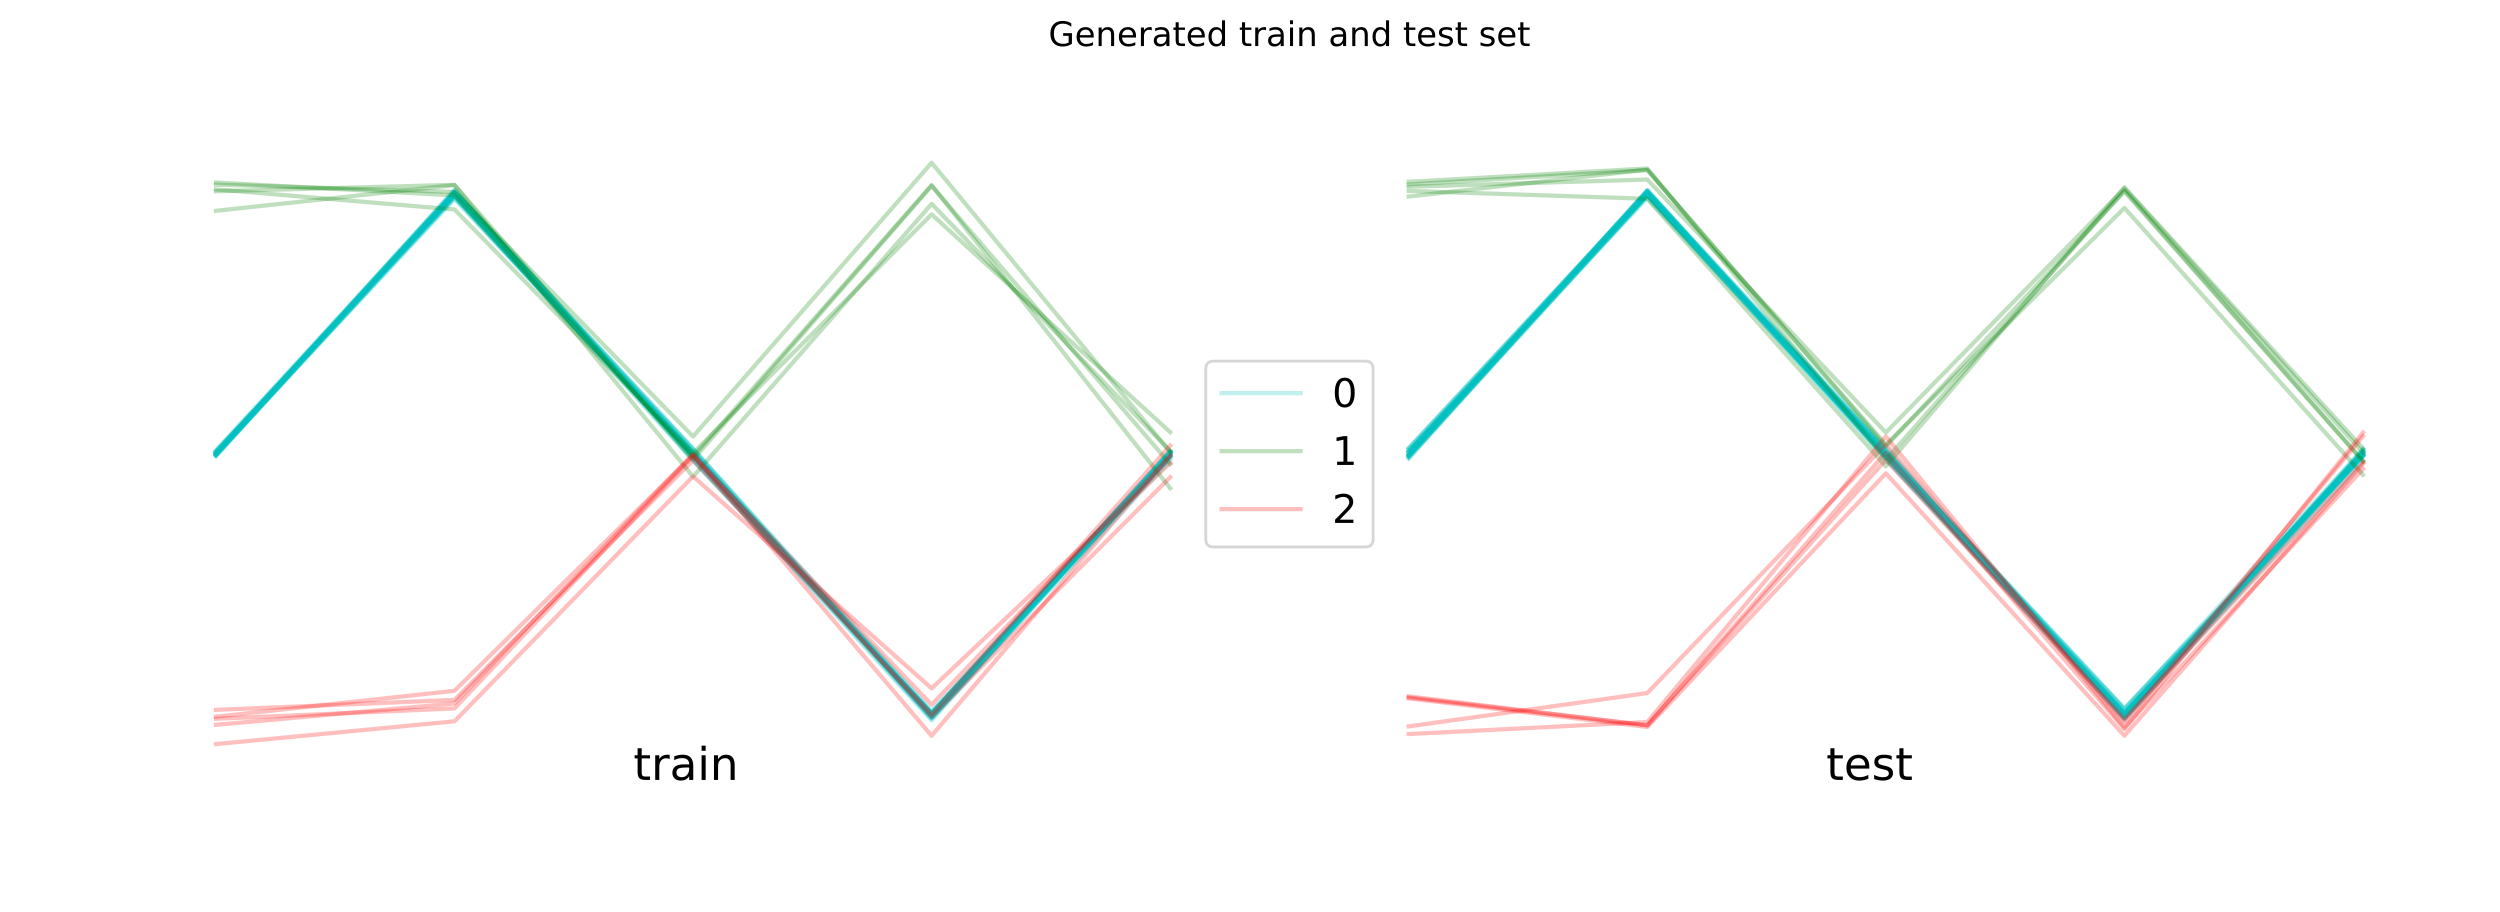
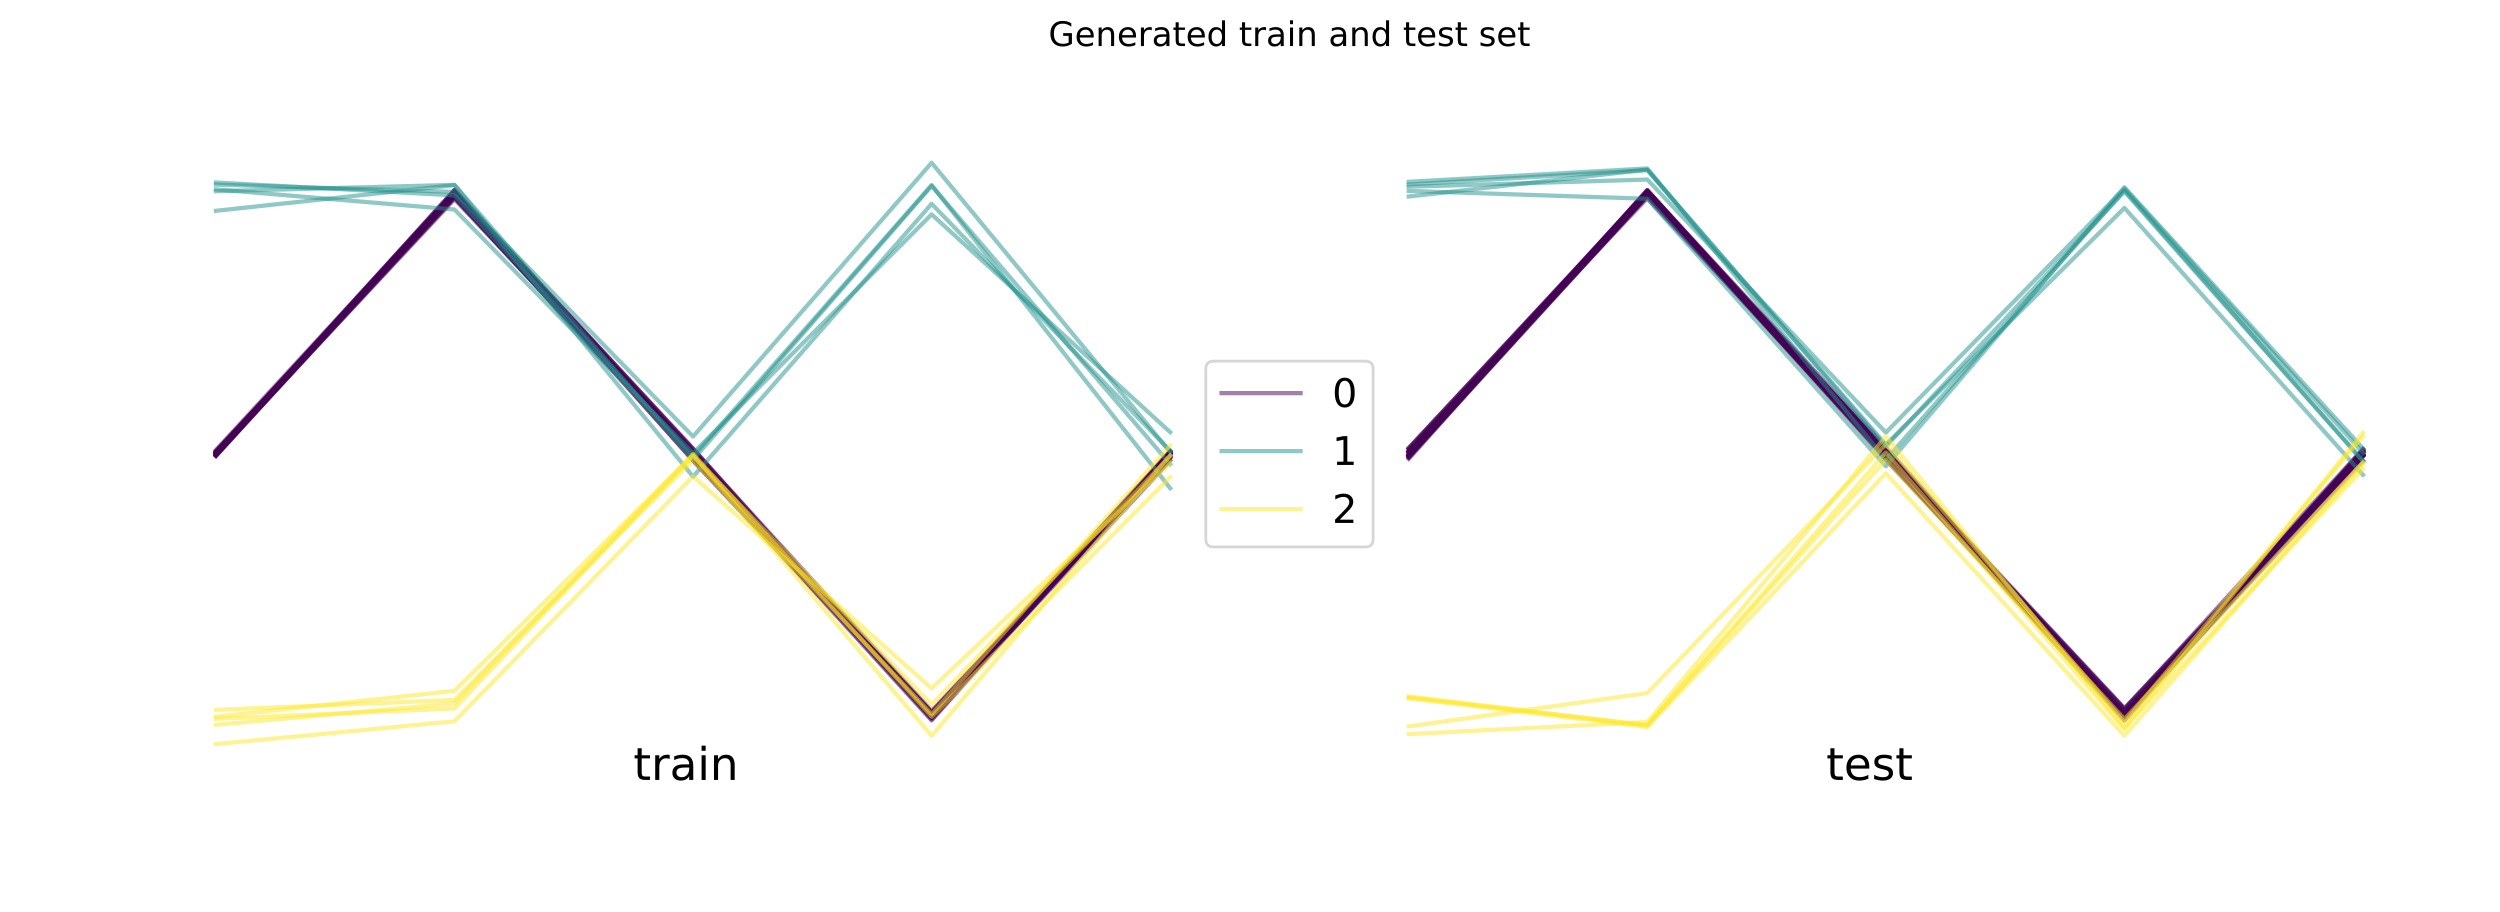
<svg xmlns="http://www.w3.org/2000/svg" xmlns:xlink="http://www.w3.org/1999/xlink" height="323pt" version="1.1" viewBox="0 0 886 323" width="886pt">
  <defs>
    <style type="text/css">
*{stroke-linecap:butt;stroke-linejoin:round;}
  </style>
  </defs>
  <g id="figure_1">
    <g id="patch_1">
      <path d="M 0 323.396  L 886.183 323.396  L 886.183 0  L 0 0  z " style="fill:#ffffff;" />
    </g>
    <g id="axes_1">
      <g id="line2d_1">
-         <path clip-path="url(#pdfed2b40ee)" d="M 76.528 161.174  L 161.074 67.98  L 245.619 158.933  L 330.165 254.5  L 414.71 160.454  " style="fill:none;opacity:0.25;stroke:#00bfbf;stroke-linecap:square;stroke-width:1.5;" />
+         <path clip-path="url(#pd182d07cfc)" d="M 76.528 161.174  L 161.074 67.98  L 245.619 158.933  L 330.165 254.5  L 414.71 160.454  " style="fill:none;opacity:0.5;stroke:#440154;stroke-linecap:square;stroke-width:1.5;" />
      </g>
      <g id="line2d_2">
-         <path clip-path="url(#pdfed2b40ee)" d="M 76.528 160.127  L 161.074 68.65  L 245.619 160.816  L 330.165 253.954  L 414.71 160.518  " style="fill:none;opacity:0.25;stroke:#00bfbf;stroke-linecap:square;stroke-width:1.5;" />
+         <path clip-path="url(#pd182d07cfc)" d="M 76.528 160.127  L 161.074 68.65  L 245.619 160.816  L 330.165 253.954  L 414.71 160.518  " style="fill:none;opacity:0.5;stroke:#440154;stroke-linecap:square;stroke-width:1.5;" />
      </g>
      <g id="line2d_3">
-         <path clip-path="url(#pdfed2b40ee)" d="M 76.528 160.447  L 161.074 68.671  L 245.619 162.167  L 330.165 252.813  L 414.71 159.781  " style="fill:none;opacity:0.25;stroke:#00bfbf;stroke-linecap:square;stroke-width:1.5;" />
+         <path clip-path="url(#pd182d07cfc)" d="M 76.528 160.447  L 161.074 68.671  L 245.619 162.167  L 330.165 252.813  L 414.71 159.781  " style="fill:none;opacity:0.5;stroke:#440154;stroke-linecap:square;stroke-width:1.5;" />
      </g>
      <g id="line2d_4">
-         <path clip-path="url(#pdfed2b40ee)" d="M 76.528 159.923  L 161.074 69.637  L 245.619 161.201  L 330.165 254.295  L 414.71 160.547  " style="fill:none;opacity:0.25;stroke:#00bfbf;stroke-linecap:square;stroke-width:1.5;" />
+         <path clip-path="url(#pd182d07cfc)" d="M 76.528 159.923  L 161.074 69.637  L 245.619 161.201  L 330.165 254.295  L 414.71 160.547  " style="fill:none;opacity:0.5;stroke:#440154;stroke-linecap:square;stroke-width:1.5;" />
      </g>
      <g id="line2d_5">
-         <path clip-path="url(#pdfed2b40ee)" d="M 76.528 160.651  L 161.074 67.333  L 245.619 161.903  L 330.165 254.895  L 414.71 161.078  " style="fill:none;opacity:0.25;stroke:#00bfbf;stroke-linecap:square;stroke-width:1.5;" />
+         <path clip-path="url(#pd182d07cfc)" d="M 76.528 160.651  L 161.074 67.333  L 245.619 161.903  L 330.165 254.895  L 414.71 161.078  " style="fill:none;opacity:0.5;stroke:#440154;stroke-linecap:square;stroke-width:1.5;" />
      </g>
      <g id="line2d_6">
-         <path clip-path="url(#pdfed2b40ee)" d="M 76.528 160.859  L 161.074 68.176  L 245.619 162.401  L 330.165 255.319  L 414.71 160.567  " style="fill:none;opacity:0.25;stroke:#00bfbf;stroke-linecap:square;stroke-width:1.5;" />
+         <path clip-path="url(#pd182d07cfc)" d="M 76.528 160.859  L 161.074 68.176  L 245.619 162.401  L 330.165 255.319  L 414.71 160.567  " style="fill:none;opacity:0.5;stroke:#440154;stroke-linecap:square;stroke-width:1.5;" />
      </g>
      <g id="line2d_7">
-         <path clip-path="url(#pdfed2b40ee)" d="M 76.528 161.174  L 161.074 69.05  L 245.619 160.528  L 330.165 252.667  L 414.71 160.876  " style="fill:none;opacity:0.25;stroke:#00bfbf;stroke-linecap:square;stroke-width:1.5;" />
+         <path clip-path="url(#pd182d07cfc)" d="M 76.528 161.174  L 161.074 69.05  L 245.619 160.528  L 330.165 252.667  L 414.71 160.876  " style="fill:none;opacity:0.5;stroke:#440154;stroke-linecap:square;stroke-width:1.5;" />
      </g>
      <g id="line2d_8">
-         <path clip-path="url(#pdfed2b40ee)" d="M 76.528 160.428  L 161.074 68.39  L 245.619 160.576  L 330.165 253.368  L 414.71 159.927  " style="fill:none;opacity:0.25;stroke:#00bfbf;stroke-linecap:square;stroke-width:1.5;" />
+         <path clip-path="url(#pd182d07cfc)" d="M 76.528 160.428  L 161.074 68.39  L 245.619 160.576  L 330.165 253.368  L 414.71 159.927  " style="fill:none;opacity:0.5;stroke:#440154;stroke-linecap:square;stroke-width:1.5;" />
      </g>
      <g id="line2d_9">
-         <path clip-path="url(#pdfed2b40ee)" d="M 76.528 160.534  L 161.074 69.25  L 245.619 161.66  L 330.165 253.314  L 414.71 160.144  " style="fill:none;opacity:0.25;stroke:#00bfbf;stroke-linecap:square;stroke-width:1.5;" />
+         <path clip-path="url(#pd182d07cfc)" d="M 76.528 160.534  L 161.074 69.25  L 245.619 161.66  L 330.165 253.314  L 414.71 160.144  " style="fill:none;opacity:0.5;stroke:#440154;stroke-linecap:square;stroke-width:1.5;" />
      </g>
      <g id="line2d_10">
-         <path clip-path="url(#pdfed2b40ee)" d="M 76.528 160.875  L 161.074 70.571  L 245.619 160.503  L 330.165 253.331  L 414.71 160.191  " style="fill:none;opacity:0.25;stroke:#00bfbf;stroke-linecap:square;stroke-width:1.5;" />
+         <path clip-path="url(#pd182d07cfc)" d="M 76.528 160.875  L 161.074 70.571  L 245.619 160.503  L 330.165 253.331  L 414.71 160.191  " style="fill:none;opacity:0.5;stroke:#440154;stroke-linecap:square;stroke-width:1.5;" />
      </g>
      <g id="line2d_11">
-         <path clip-path="url(#pdfed2b40ee)" d="M 76.528 160.744  L 161.074 69.978  L 245.619 161.3  L 330.165 254.313  L 414.71 161.705  " style="fill:none;opacity:0.25;stroke:#00bfbf;stroke-linecap:square;stroke-width:1.5;" />
+         <path clip-path="url(#pd182d07cfc)" d="M 76.528 160.744  L 161.074 69.978  L 245.619 161.3  L 330.165 254.313  L 414.71 161.705  " style="fill:none;opacity:0.5;stroke:#440154;stroke-linecap:square;stroke-width:1.5;" />
      </g>
      <g id="line2d_12">
-         <path clip-path="url(#pdfed2b40ee)" d="M 76.528 160.193  L 161.074 69.078  L 245.619 161.055  L 330.165 253.195  L 414.71 161.776  " style="fill:none;opacity:0.25;stroke:#00bfbf;stroke-linecap:square;stroke-width:1.5;" />
+         <path clip-path="url(#pd182d07cfc)" d="M 76.528 160.193  L 161.074 69.078  L 245.619 161.055  L 330.165 253.195  L 414.71 161.776  " style="fill:none;opacity:0.5;stroke:#440154;stroke-linecap:square;stroke-width:1.5;" />
      </g>
      <g id="line2d_13">
-         <path clip-path="url(#pdfed2b40ee)" d="M 76.528 160.958  L 161.074 67.282  L 245.619 160.939  L 330.165 252.457  L 414.71 161.952  " style="fill:none;opacity:0.25;stroke:#00bfbf;stroke-linecap:square;stroke-width:1.5;" />
+         <path clip-path="url(#pd182d07cfc)" d="M 76.528 160.958  L 161.074 67.282  L 245.619 160.939  L 330.165 252.457  L 414.71 161.952  " style="fill:none;opacity:0.5;stroke:#440154;stroke-linecap:square;stroke-width:1.5;" />
      </g>
      <g id="line2d_14">
-         <path clip-path="url(#pdfed2b40ee)" d="M 76.528 160.793  L 161.074 68.689  L 245.619 161.639  L 330.165 252.899  L 414.71 160.471  " style="fill:none;opacity:0.25;stroke:#00bfbf;stroke-linecap:square;stroke-width:1.5;" />
+         <path clip-path="url(#pd182d07cfc)" d="M 76.528 160.793  L 161.074 68.689  L 245.619 161.639  L 330.165 252.899  L 414.71 160.471  " style="fill:none;opacity:0.5;stroke:#440154;stroke-linecap:square;stroke-width:1.5;" />
      </g>
      <g id="line2d_15">
-         <path clip-path="url(#pdfed2b40ee)" d="M 76.528 161.536  L 161.074 69.425  L 245.619 161.402  L 330.165 252.991  L 414.71 161.201  " style="fill:none;opacity:0.25;stroke:#00bfbf;stroke-linecap:square;stroke-width:1.5;" />
+         <path clip-path="url(#pd182d07cfc)" d="M 76.528 161.536  L 161.074 69.425  L 245.619 161.402  L 330.165 252.991  L 414.71 161.201  " style="fill:none;opacity:0.5;stroke:#440154;stroke-linecap:square;stroke-width:1.5;" />
      </g>
      <g id="line2d_16">
-         <path clip-path="url(#pdfed2b40ee)" d="M 76.528 161.243  L 161.074 69.138  L 245.619 163.188  L 330.165 253.373  L 414.71 161.781  " style="fill:none;opacity:0.25;stroke:#00bfbf;stroke-linecap:square;stroke-width:1.5;" />
+         <path clip-path="url(#pd182d07cfc)" d="M 76.528 161.243  L 161.074 69.138  L 245.619 163.188  L 330.165 253.373  L 414.71 161.781  " style="fill:none;opacity:0.5;stroke:#440154;stroke-linecap:square;stroke-width:1.5;" />
      </g>
      <g id="line2d_17">
-         <path clip-path="url(#pdfed2b40ee)" d="M 76.528 160.537  L 161.074 68.068  L 245.619 159.71  L 330.165 254.012  L 414.71 163.215  " style="fill:none;opacity:0.25;stroke:#00bfbf;stroke-linecap:square;stroke-width:1.5;" />
+         <path clip-path="url(#pd182d07cfc)" d="M 76.528 160.537  L 161.074 68.068  L 245.619 159.71  L 330.165 254.012  L 414.71 163.215  " style="fill:none;opacity:0.5;stroke:#440154;stroke-linecap:square;stroke-width:1.5;" />
      </g>
      <g id="line2d_18">
-         <path clip-path="url(#pdfed2b40ee)" d="M 76.528 159.487  L 161.074 67.845  L 245.619 159.168  L 330.165 251.974  L 414.71 162.347  " style="fill:none;opacity:0.25;stroke:#00bfbf;stroke-linecap:square;stroke-width:1.5;" />
+         <path clip-path="url(#pd182d07cfc)" d="M 76.528 159.487  L 161.074 67.845  L 245.619 159.168  L 330.165 251.974  L 414.71 162.347  " style="fill:none;opacity:0.5;stroke:#440154;stroke-linecap:square;stroke-width:1.5;" />
      </g>
      <g id="line2d_19">
-         <path clip-path="url(#pdfed2b40ee)" d="M 76.528 161.631  L 161.074 68.232  L 245.619 160.212  L 330.165 253.66  L 414.71 161.179  " style="fill:none;opacity:0.25;stroke:#00bfbf;stroke-linecap:square;stroke-width:1.5;" />
+         <path clip-path="url(#pd182d07cfc)" d="M 76.528 161.631  L 161.074 68.232  L 245.619 160.212  L 330.165 253.66  L 414.71 161.179  " style="fill:none;opacity:0.5;stroke:#440154;stroke-linecap:square;stroke-width:1.5;" />
      </g>
      <g id="line2d_20">
-         <path clip-path="url(#pdfed2b40ee)" d="M 76.528 161.273  L 161.074 70.047  L 245.619 161.392  L 330.165 253.157  L 414.71 160.647  " style="fill:none;opacity:0.25;stroke:#00bfbf;stroke-linecap:square;stroke-width:1.5;" />
+         <path clip-path="url(#pd182d07cfc)" d="M 76.528 161.273  L 161.074 70.047  L 245.619 161.392  L 330.165 253.157  L 414.71 160.647  " style="fill:none;opacity:0.5;stroke:#440154;stroke-linecap:square;stroke-width:1.5;" />
      </g>
      <g id="line2d_21">
-         <path clip-path="url(#pdfed2b40ee)" d="M 76.528 160.196  L 161.074 68.14  L 245.619 159.258  L 330.165 253.348  L 414.71 160.293  " style="fill:none;opacity:0.25;stroke:#00bfbf;stroke-linecap:square;stroke-width:1.5;" />
+         <path clip-path="url(#pd182d07cfc)" d="M 76.528 160.196  L 161.074 68.14  L 245.619 159.258  L 330.165 253.348  L 414.71 160.293  " style="fill:none;opacity:0.5;stroke:#440154;stroke-linecap:square;stroke-width:1.5;" />
      </g>
      <g id="line2d_22">
-         <path clip-path="url(#pdfed2b40ee)" d="M 76.528 160.267  L 161.074 67.979  L 245.619 163.225  L 330.165 252.643  L 414.71 161.569  " style="fill:none;opacity:0.25;stroke:#00bfbf;stroke-linecap:square;stroke-width:1.5;" />
+         <path clip-path="url(#pd182d07cfc)" d="M 76.528 160.267  L 161.074 67.979  L 245.619 163.225  L 330.165 252.643  L 414.71 161.569  " style="fill:none;opacity:0.5;stroke:#440154;stroke-linecap:square;stroke-width:1.5;" />
      </g>
      <g id="line2d_23">
-         <path clip-path="url(#pdfed2b40ee)" d="M 76.528 161.328  L 161.074 68.013  L 245.619 161.433  L 330.165 253.719  L 414.71 160.025  " style="fill:none;opacity:0.25;stroke:#00bfbf;stroke-linecap:square;stroke-width:1.5;" />
+         <path clip-path="url(#pd182d07cfc)" d="M 76.528 161.328  L 161.074 68.013  L 245.619 161.433  L 330.165 253.719  L 414.71 160.025  " style="fill:none;opacity:0.5;stroke:#440154;stroke-linecap:square;stroke-width:1.5;" />
      </g>
      <g id="line2d_24">
-         <path clip-path="url(#pdfed2b40ee)" d="M 76.528 161.466  L 161.074 68.512  L 245.619 161.358  L 330.165 253.503  L 414.71 162.025  " style="fill:none;opacity:0.25;stroke:#00bfbf;stroke-linecap:square;stroke-width:1.5;" />
+         <path clip-path="url(#pd182d07cfc)" d="M 76.528 161.466  L 161.074 68.512  L 245.619 161.358  L 330.165 253.503  L 414.71 162.025  " style="fill:none;opacity:0.5;stroke:#440154;stroke-linecap:square;stroke-width:1.5;" />
      </g>
      <g id="line2d_25">
-         <path clip-path="url(#pdfed2b40ee)" d="M 76.528 159.899  L 161.074 69.116  L 245.619 160.215  L 330.165 254.147  L 414.71 160.912  " style="fill:none;opacity:0.25;stroke:#00bfbf;stroke-linecap:square;stroke-width:1.5;" />
+         <path clip-path="url(#pd182d07cfc)" d="M 76.528 159.899  L 161.074 69.116  L 245.619 160.215  L 330.165 254.147  L 414.71 160.912  " style="fill:none;opacity:0.5;stroke:#440154;stroke-linecap:square;stroke-width:1.5;" />
      </g>
      <g id="line2d_26">
-         <path clip-path="url(#pdfed2b40ee)" d="M 76.528 65.435  L 161.074 68.003  L 245.619 154.69  L 330.165 57.68  L 414.71 160.212  " style="fill:none;opacity:0.25;stroke:#008000;stroke-linecap:square;stroke-width:1.5;" />
+         <path clip-path="url(#pd182d07cfc)" d="M 76.528 65.435  L 161.074 68.003  L 245.619 154.69  L 330.165 57.68  L 414.71 160.212  " style="fill:none;opacity:0.5;stroke:#21918c;stroke-linecap:square;stroke-width:1.5;" />
      </g>
      <g id="line2d_27">
-         <path clip-path="url(#pdfed2b40ee)" d="M 76.528 67.116  L 161.074 74.246  L 245.619 160.586  L 330.165 75.98  L 414.71 153.158  " style="fill:none;opacity:0.25;stroke:#008000;stroke-linecap:square;stroke-width:1.5;" />
+         <path clip-path="url(#pd182d07cfc)" d="M 76.528 67.116  L 161.074 74.246  L 245.619 160.586  L 330.165 75.98  L 414.71 153.158  " style="fill:none;opacity:0.5;stroke:#21918c;stroke-linecap:square;stroke-width:1.5;" />
      </g>
      <g id="line2d_28">
-         <path clip-path="url(#pdfed2b40ee)" d="M 76.528 67.764  L 161.074 65.513  L 245.619 162.907  L 330.165 65.859  L 414.71 164.488  " style="fill:none;opacity:0.25;stroke:#008000;stroke-linecap:square;stroke-width:1.5;" />
+         <path clip-path="url(#pd182d07cfc)" d="M 76.528 67.764  L 161.074 65.513  L 245.619 162.907  L 330.165 65.859  L 414.71 164.488  " style="fill:none;opacity:0.5;stroke:#21918c;stroke-linecap:square;stroke-width:1.5;" />
      </g>
      <g id="line2d_29">
-         <path clip-path="url(#pdfed2b40ee)" d="M 76.528 74.703  L 161.074 65.596  L 245.619 168.928  L 330.165 72.241  L 414.71 159.787  " style="fill:none;opacity:0.25;stroke:#008000;stroke-linecap:square;stroke-width:1.5;" />
+         <path clip-path="url(#pd182d07cfc)" d="M 76.528 74.703  L 161.074 65.596  L 245.619 168.928  L 330.165 72.241  L 414.71 159.787  " style="fill:none;opacity:0.5;stroke:#21918c;stroke-linecap:square;stroke-width:1.5;" />
      </g>
      <g id="line2d_30">
-         <path clip-path="url(#pdfed2b40ee)" d="M 76.528 64.683  L 161.074 69.237  L 245.619 161.817  L 330.165 65.58  L 414.71 173.025  " style="fill:none;opacity:0.25;stroke:#008000;stroke-linecap:square;stroke-width:1.5;" />
+         <path clip-path="url(#pd182d07cfc)" d="M 76.528 64.683  L 161.074 69.237  L 245.619 161.817  L 330.165 65.58  L 414.71 173.025  " style="fill:none;opacity:0.5;stroke:#21918c;stroke-linecap:square;stroke-width:1.5;" />
      </g>
      <g id="line2d_31">
-         <path clip-path="url(#pdfed2b40ee)" d="M 76.528 251.57  L 161.074 248.041  L 245.619 163.099  L 330.165 253.083  L 414.71 157.905  " style="fill:none;opacity:0.25;stroke:#ff0000;stroke-linecap:square;stroke-width:1.5;" />
+         <path clip-path="url(#pd182d07cfc)" d="M 76.528 251.57  L 161.074 248.041  L 245.619 163.099  L 330.165 253.083  L 414.71 157.905  " style="fill:none;opacity:0.5;stroke:#fde725;stroke-linecap:square;stroke-width:1.5;" />
      </g>
      <g id="line2d_32">
-         <path clip-path="url(#pdfed2b40ee)" d="M 76.528 253.983  L 161.074 244.814  L 245.619 161.279  L 330.165 260.757  L 414.71 161.401  " style="fill:none;opacity:0.25;stroke:#ff0000;stroke-linecap:square;stroke-width:1.5;" />
+         <path clip-path="url(#pd182d07cfc)" d="M 76.528 253.983  L 161.074 244.814  L 245.619 161.279  L 330.165 260.757  L 414.71 161.401  " style="fill:none;opacity:0.5;stroke:#fde725;stroke-linecap:square;stroke-width:1.5;" />
      </g>
      <g id="line2d_33">
-         <path clip-path="url(#pdfed2b40ee)" d="M 76.528 256.866  L 161.074 249.293  L 245.619 160.869  L 330.165 254.002  L 414.71 169.115  " style="fill:none;opacity:0.25;stroke:#ff0000;stroke-linecap:square;stroke-width:1.5;" />
+         <path clip-path="url(#pd182d07cfc)" d="M 76.528 256.866  L 161.074 249.293  L 245.619 160.869  L 330.165 254.002  L 414.71 169.115  " style="fill:none;opacity:0.5;stroke:#fde725;stroke-linecap:square;stroke-width:1.5;" />
      </g>
      <g id="line2d_34">
-         <path clip-path="url(#pdfed2b40ee)" d="M 76.528 263.704  L 161.074 255.625  L 245.619 168.83  L 330.165 243.957  L 414.71 164.095  " style="fill:none;opacity:0.25;stroke:#ff0000;stroke-linecap:square;stroke-width:1.5;" />
+         <path clip-path="url(#pd182d07cfc)" d="M 76.528 263.704  L 161.074 255.625  L 245.619 168.83  L 330.165 243.957  L 414.71 164.095  " style="fill:none;opacity:0.5;stroke:#fde725;stroke-linecap:square;stroke-width:1.5;" />
      </g>
      <g id="line2d_35">
-         <path clip-path="url(#pdfed2b40ee)" d="M 76.528 254.731  L 161.074 251.06  L 245.619 161.521  L 330.165 249.737  L 414.71 161.608  " style="fill:none;opacity:0.25;stroke:#ff0000;stroke-linecap:square;stroke-width:1.5;" />
+         <path clip-path="url(#pd182d07cfc)" d="M 76.528 254.731  L 161.074 251.06  L 245.619 161.521  L 330.165 249.737  L 414.71 161.608  " style="fill:none;opacity:0.5;stroke:#fde725;stroke-linecap:square;stroke-width:1.5;" />
      </g>
      <g id="line2d_36">
-         <path clip-path="url(#pdfed2b40ee)" d="M 499.256 160.292  L 583.801 69.051  L 668.346 161.989  L 752.892 255.27  L 837.437 161.225  " style="fill:none;opacity:0.25;stroke:#00bfbf;stroke-linecap:square;stroke-width:1.5;" />
+         <path clip-path="url(#pd182d07cfc)" d="M 499.256 160.292  L 583.801 69.051  L 668.346 161.989  L 752.892 255.27  L 837.437 161.225  " style="fill:none;opacity:0.5;stroke:#440154;stroke-linecap:square;stroke-width:1.5;" />
      </g>
      <g id="line2d_37">
-         <path clip-path="url(#pdfed2b40ee)" d="M 499.256 161.584  L 583.801 69.058  L 668.346 160.739  L 752.892 253.12  L 837.437 160.446  " style="fill:none;opacity:0.25;stroke:#00bfbf;stroke-linecap:square;stroke-width:1.5;" />
+         <path clip-path="url(#pd182d07cfc)" d="M 499.256 161.584  L 583.801 69.058  L 668.346 160.739  L 752.892 253.12  L 837.437 160.446  " style="fill:none;opacity:0.5;stroke:#440154;stroke-linecap:square;stroke-width:1.5;" />
      </g>
      <g id="line2d_38">
-         <path clip-path="url(#pdfed2b40ee)" d="M 499.256 161.32  L 583.801 69.218  L 668.346 161.058  L 752.892 252.958  L 837.437 160.517  " style="fill:none;opacity:0.25;stroke:#00bfbf;stroke-linecap:square;stroke-width:1.5;" />
+         <path clip-path="url(#pd182d07cfc)" d="M 499.256 161.32  L 583.801 69.218  L 668.346 161.058  L 752.892 252.958  L 837.437 160.517  " style="fill:none;opacity:0.5;stroke:#440154;stroke-linecap:square;stroke-width:1.5;" />
      </g>
      <g id="line2d_39">
-         <path clip-path="url(#pdfed2b40ee)" d="M 499.256 158.906  L 583.801 68.216  L 668.346 159.935  L 752.892 253.881  L 837.437 160.158  " style="fill:none;opacity:0.25;stroke:#00bfbf;stroke-linecap:square;stroke-width:1.5;" />
+         <path clip-path="url(#pd182d07cfc)" d="M 499.256 158.906  L 583.801 68.216  L 668.346 159.935  L 752.892 253.881  L 837.437 160.158  " style="fill:none;opacity:0.5;stroke:#440154;stroke-linecap:square;stroke-width:1.5;" />
      </g>
      <g id="line2d_40">
-         <path clip-path="url(#pdfed2b40ee)" d="M 499.256 159.878  L 583.801 67.691  L 668.346 161.38  L 752.892 253.944  L 837.437 160.181  " style="fill:none;opacity:0.25;stroke:#00bfbf;stroke-linecap:square;stroke-width:1.5;" />
+         <path clip-path="url(#pd182d07cfc)" d="M 499.256 159.878  L 583.801 67.691  L 668.346 161.38  L 752.892 253.944  L 837.437 160.181  " style="fill:none;opacity:0.5;stroke:#440154;stroke-linecap:square;stroke-width:1.5;" />
      </g>
      <g id="line2d_41">
-         <path clip-path="url(#pdfed2b40ee)" d="M 499.256 161.333  L 583.801 67.748  L 668.346 160.946  L 752.892 253.895  L 837.437 159.264  " style="fill:none;opacity:0.25;stroke:#00bfbf;stroke-linecap:square;stroke-width:1.5;" />
+         <path clip-path="url(#pd182d07cfc)" d="M 499.256 161.333  L 583.801 67.748  L 668.346 160.946  L 752.892 253.895  L 837.437 159.264  " style="fill:none;opacity:0.5;stroke:#440154;stroke-linecap:square;stroke-width:1.5;" />
      </g>
      <g id="line2d_42">
-         <path clip-path="url(#pdfed2b40ee)" d="M 499.256 161.113  L 583.801 68.569  L 668.346 159.6  L 752.892 254.285  L 837.437 159.841  " style="fill:none;opacity:0.25;stroke:#00bfbf;stroke-linecap:square;stroke-width:1.5;" />
+         <path clip-path="url(#pd182d07cfc)" d="M 499.256 161.113  L 583.801 68.569  L 668.346 159.6  L 752.892 254.285  L 837.437 159.841  " style="fill:none;opacity:0.5;stroke:#440154;stroke-linecap:square;stroke-width:1.5;" />
      </g>
      <g id="line2d_43">
-         <path clip-path="url(#pdfed2b40ee)" d="M 499.256 160.992  L 583.801 67.697  L 668.346 158.596  L 752.892 254.36  L 837.437 163.282  " style="fill:none;opacity:0.25;stroke:#00bfbf;stroke-linecap:square;stroke-width:1.5;" />
+         <path clip-path="url(#pd182d07cfc)" d="M 499.256 160.992  L 583.801 67.697  L 668.346 158.596  L 752.892 254.36  L 837.437 163.282  " style="fill:none;opacity:0.5;stroke:#440154;stroke-linecap:square;stroke-width:1.5;" />
      </g>
      <g id="line2d_44">
-         <path clip-path="url(#pdfed2b40ee)" d="M 499.256 158.801  L 583.801 68.407  L 668.346 161.016  L 752.892 251.341  L 837.437 159.109  " style="fill:none;opacity:0.25;stroke:#00bfbf;stroke-linecap:square;stroke-width:1.5;" />
+         <path clip-path="url(#pd182d07cfc)" d="M 499.256 158.801  L 583.801 68.407  L 668.346 161.016  L 752.892 251.341  L 837.437 159.109  " style="fill:none;opacity:0.5;stroke:#440154;stroke-linecap:square;stroke-width:1.5;" />
      </g>
      <g id="line2d_45">
-         <path clip-path="url(#pdfed2b40ee)" d="M 499.256 162.616  L 583.801 67.425  L 668.346 159.782  L 752.892 252.667  L 837.437 161.396  " style="fill:none;opacity:0.25;stroke:#00bfbf;stroke-linecap:square;stroke-width:1.5;" />
+         <path clip-path="url(#pd182d07cfc)" d="M 499.256 162.616  L 583.801 67.425  L 668.346 159.782  L 752.892 252.667  L 837.437 161.396  " style="fill:none;opacity:0.5;stroke:#440154;stroke-linecap:square;stroke-width:1.5;" />
      </g>
      <g id="line2d_46">
-         <path clip-path="url(#pdfed2b40ee)" d="M 499.256 160.478  L 583.801 68.514  L 668.346 160.872  L 752.892 251.238  L 837.437 161.778  " style="fill:none;opacity:0.25;stroke:#00bfbf;stroke-linecap:square;stroke-width:1.5;" />
+         <path clip-path="url(#pd182d07cfc)" d="M 499.256 160.478  L 583.801 68.514  L 668.346 160.872  L 752.892 251.238  L 837.437 161.778  " style="fill:none;opacity:0.5;stroke:#440154;stroke-linecap:square;stroke-width:1.5;" />
      </g>
      <g id="line2d_47">
-         <path clip-path="url(#pdfed2b40ee)" d="M 499.256 159.465  L 583.801 70.223  L 668.346 161.305  L 752.892 251.7  L 837.437 161.556  " style="fill:none;opacity:0.25;stroke:#00bfbf;stroke-linecap:square;stroke-width:1.5;" />
+         <path clip-path="url(#pd182d07cfc)" d="M 499.256 159.465  L 583.801 70.223  L 668.346 161.305  L 752.892 251.7  L 837.437 161.556  " style="fill:none;opacity:0.5;stroke:#440154;stroke-linecap:square;stroke-width:1.5;" />
      </g>
      <g id="line2d_48">
-         <path clip-path="url(#pdfed2b40ee)" d="M 499.256 159.921  L 583.801 68.662  L 668.346 161.194  L 752.892 252.523  L 837.437 161.275  " style="fill:none;opacity:0.25;stroke:#00bfbf;stroke-linecap:square;stroke-width:1.5;" />
+         <path clip-path="url(#pd182d07cfc)" d="M 499.256 159.921  L 583.801 68.662  L 668.346 161.194  L 752.892 252.523  L 837.437 161.275  " style="fill:none;opacity:0.5;stroke:#440154;stroke-linecap:square;stroke-width:1.5;" />
      </g>
      <g id="line2d_49">
-         <path clip-path="url(#pdfed2b40ee)" d="M 499.256 161.718  L 583.801 68.287  L 668.346 162.444  L 752.892 253.916  L 837.437 160.847  " style="fill:none;opacity:0.25;stroke:#00bfbf;stroke-linecap:square;stroke-width:1.5;" />
+         <path clip-path="url(#pd182d07cfc)" d="M 499.256 161.718  L 583.801 68.287  L 668.346 162.444  L 752.892 253.916  L 837.437 160.847  " style="fill:none;opacity:0.5;stroke:#440154;stroke-linecap:square;stroke-width:1.5;" />
      </g>
      <g id="line2d_50">
-         <path clip-path="url(#pdfed2b40ee)" d="M 499.256 161.502  L 583.801 67.559  L 668.346 160.488  L 752.892 250.973  L 837.437 161.617  " style="fill:none;opacity:0.25;stroke:#00bfbf;stroke-linecap:square;stroke-width:1.5;" />
+         <path clip-path="url(#pd182d07cfc)" d="M 499.256 161.502  L 583.801 67.559  L 668.346 160.488  L 752.892 250.973  L 837.437 161.617  " style="fill:none;opacity:0.5;stroke:#440154;stroke-linecap:square;stroke-width:1.5;" />
      </g>
      <g id="line2d_51">
-         <path clip-path="url(#pdfed2b40ee)" d="M 499.256 160.055  L 583.801 69.007  L 668.346 161.288  L 752.892 253.952  L 837.437 159.576  " style="fill:none;opacity:0.25;stroke:#00bfbf;stroke-linecap:square;stroke-width:1.5;" />
+         <path clip-path="url(#pd182d07cfc)" d="M 499.256 160.055  L 583.801 69.007  L 668.346 161.288  L 752.892 253.952  L 837.437 159.576  " style="fill:none;opacity:0.5;stroke:#440154;stroke-linecap:square;stroke-width:1.5;" />
      </g>
      <g id="line2d_52">
-         <path clip-path="url(#pdfed2b40ee)" d="M 499.256 158.865  L 583.801 67.924  L 668.346 159.567  L 752.892 254.436  L 837.437 161.517  " style="fill:none;opacity:0.25;stroke:#00bfbf;stroke-linecap:square;stroke-width:1.5;" />
+         <path clip-path="url(#pd182d07cfc)" d="M 499.256 158.865  L 583.801 67.924  L 668.346 159.567  L 752.892 254.436  L 837.437 161.517  " style="fill:none;opacity:0.5;stroke:#440154;stroke-linecap:square;stroke-width:1.5;" />
      </g>
      <g id="line2d_53">
-         <path clip-path="url(#pdfed2b40ee)" d="M 499.256 162.178  L 583.801 69.418  L 668.346 159.776  L 752.892 253.351  L 837.437 161.121  " style="fill:none;opacity:0.25;stroke:#00bfbf;stroke-linecap:square;stroke-width:1.5;" />
+         <path clip-path="url(#pd182d07cfc)" d="M 499.256 162.178  L 583.801 69.418  L 668.346 159.776  L 752.892 253.351  L 837.437 161.121  " style="fill:none;opacity:0.5;stroke:#440154;stroke-linecap:square;stroke-width:1.5;" />
      </g>
      <g id="line2d_54">
-         <path clip-path="url(#pdfed2b40ee)" d="M 499.256 161.171  L 583.801 67.332  L 668.346 161.487  L 752.892 252.973  L 837.437 159.989  " style="fill:none;opacity:0.25;stroke:#00bfbf;stroke-linecap:square;stroke-width:1.5;" />
+         <path clip-path="url(#pd182d07cfc)" d="M 499.256 161.171  L 583.801 67.332  L 668.346 161.487  L 752.892 252.973  L 837.437 159.989  " style="fill:none;opacity:0.5;stroke:#440154;stroke-linecap:square;stroke-width:1.5;" />
      </g>
      <g id="line2d_55">
-         <path clip-path="url(#pdfed2b40ee)" d="M 499.256 161.903  L 583.801 69.328  L 668.346 161.482  L 752.892 253.289  L 837.437 161.256  " style="fill:none;opacity:0.25;stroke:#00bfbf;stroke-linecap:square;stroke-width:1.5;" />
+         <path clip-path="url(#pd182d07cfc)" d="M 499.256 161.903  L 583.801 69.328  L 668.346 161.482  L 752.892 253.289  L 837.437 161.256  " style="fill:none;opacity:0.5;stroke:#440154;stroke-linecap:square;stroke-width:1.5;" />
      </g>
      <g id="line2d_56">
-         <path clip-path="url(#pdfed2b40ee)" d="M 499.256 160.349  L 583.801 68.485  L 668.346 161.824  L 752.892 254.605  L 837.437 159.667  " style="fill:none;opacity:0.25;stroke:#00bfbf;stroke-linecap:square;stroke-width:1.5;" />
+         <path clip-path="url(#pd182d07cfc)" d="M 499.256 160.349  L 583.801 68.485  L 668.346 161.824  L 752.892 254.605  L 837.437 159.667  " style="fill:none;opacity:0.5;stroke:#440154;stroke-linecap:square;stroke-width:1.5;" />
      </g>
      <g id="line2d_57">
-         <path clip-path="url(#pdfed2b40ee)" d="M 499.256 162.084  L 583.801 67.863  L 668.346 161.559  L 752.892 253.613  L 837.437 161.372  " style="fill:none;opacity:0.25;stroke:#00bfbf;stroke-linecap:square;stroke-width:1.5;" />
+         <path clip-path="url(#pd182d07cfc)" d="M 499.256 162.084  L 583.801 67.863  L 668.346 161.559  L 752.892 253.613  L 837.437 161.372  " style="fill:none;opacity:0.5;stroke:#440154;stroke-linecap:square;stroke-width:1.5;" />
      </g>
      <g id="line2d_58">
-         <path clip-path="url(#pdfed2b40ee)" d="M 499.256 159.943  L 583.801 68.548  L 668.346 160.852  L 752.892 252.984  L 837.437 160.264  " style="fill:none;opacity:0.25;stroke:#00bfbf;stroke-linecap:square;stroke-width:1.5;" />
+         <path clip-path="url(#pd182d07cfc)" d="M 499.256 159.943  L 583.801 68.548  L 668.346 160.852  L 752.892 252.984  L 837.437 160.264  " style="fill:none;opacity:0.5;stroke:#440154;stroke-linecap:square;stroke-width:1.5;" />
      </g>
      <g id="line2d_59">
-         <path clip-path="url(#pdfed2b40ee)" d="M 499.256 161.34  L 583.801 68.392  L 668.346 162.978  L 752.892 253.002  L 837.437 161.072  " style="fill:none;opacity:0.25;stroke:#00bfbf;stroke-linecap:square;stroke-width:1.5;" />
+         <path clip-path="url(#pd182d07cfc)" d="M 499.256 161.34  L 583.801 68.392  L 668.346 162.978  L 752.892 253.002  L 837.437 161.072  " style="fill:none;opacity:0.5;stroke:#440154;stroke-linecap:square;stroke-width:1.5;" />
      </g>
      <g id="line2d_60">
-         <path clip-path="url(#pdfed2b40ee)" d="M 499.256 161.652  L 583.801 69.436  L 668.346 162.241  L 752.892 253.094  L 837.437 160.094  " style="fill:none;opacity:0.25;stroke:#00bfbf;stroke-linecap:square;stroke-width:1.5;" />
+         <path clip-path="url(#pd182d07cfc)" d="M 499.256 161.652  L 583.801 69.436  L 668.346 162.241  L 752.892 253.094  L 837.437 160.094  " style="fill:none;opacity:0.5;stroke:#440154;stroke-linecap:square;stroke-width:1.5;" />
      </g>
      <g id="line2d_61">
-         <path clip-path="url(#pdfed2b40ee)" d="M 499.256 64.421  L 583.801 59.695  L 668.346 162.88  L 752.892 67.415  L 837.437 163.312  " style="fill:none;opacity:0.25;stroke:#008000;stroke-linecap:square;stroke-width:1.5;" />
+         <path clip-path="url(#pd182d07cfc)" d="M 499.256 64.421  L 583.801 59.695  L 668.346 162.88  L 752.892 67.415  L 837.437 163.312  " style="fill:none;opacity:0.5;stroke:#21918c;stroke-linecap:square;stroke-width:1.5;" />
      </g>
      <g id="line2d_62">
-         <path clip-path="url(#pdfed2b40ee)" d="M 499.256 67.666  L 583.801 70.447  L 668.346 165.245  L 752.892 66.383  L 837.437 158.901  " style="fill:none;opacity:0.25;stroke:#008000;stroke-linecap:square;stroke-width:1.5;" />
+         <path clip-path="url(#pd182d07cfc)" d="M 499.256 67.666  L 583.801 70.447  L 668.346 165.245  L 752.892 66.383  L 837.437 158.901  " style="fill:none;opacity:0.5;stroke:#21918c;stroke-linecap:square;stroke-width:1.5;" />
      </g>
      <g id="line2d_63">
-         <path clip-path="url(#pdfed2b40ee)" d="M 499.256 69.641  L 583.801 60.108  L 668.346 158.227  L 752.892 67.853  L 837.437 163.495  " style="fill:none;opacity:0.25;stroke:#008000;stroke-linecap:square;stroke-width:1.5;" />
+         <path clip-path="url(#pd182d07cfc)" d="M 499.256 69.641  L 583.801 60.108  L 668.346 158.227  L 752.892 67.853  L 837.437 163.495  " style="fill:none;opacity:0.5;stroke:#21918c;stroke-linecap:square;stroke-width:1.5;" />
      </g>
      <g id="line2d_64">
-         <path clip-path="url(#pdfed2b40ee)" d="M 499.256 66.169  L 583.801 63.624  L 668.346 153.288  L 752.892 66.77  L 837.437 160.451  " style="fill:none;opacity:0.25;stroke:#008000;stroke-linecap:square;stroke-width:1.5;" />
+         <path clip-path="url(#pd182d07cfc)" d="M 499.256 66.169  L 583.801 63.624  L 668.346 153.288  L 752.892 66.77  L 837.437 160.451  " style="fill:none;opacity:0.5;stroke:#21918c;stroke-linecap:square;stroke-width:1.5;" />
      </g>
      <g id="line2d_65">
-         <path clip-path="url(#pdfed2b40ee)" d="M 499.256 65.366  L 583.801 60.293  L 668.346 157.584  L 752.892 73.682  L 837.437 168.273  " style="fill:none;opacity:0.25;stroke:#008000;stroke-linecap:square;stroke-width:1.5;" />
+         <path clip-path="url(#pd182d07cfc)" d="M 499.256 65.366  L 583.801 60.293  L 668.346 157.584  L 752.892 73.682  L 837.437 168.273  " style="fill:none;opacity:0.5;stroke:#21918c;stroke-linecap:square;stroke-width:1.5;" />
      </g>
      <g id="line2d_66">
-         <path clip-path="url(#pdfed2b40ee)" d="M 499.256 246.787  L 583.801 257.104  L 668.346 160.394  L 752.892 258.376  L 837.437 153.321  " style="fill:none;opacity:0.25;stroke:#ff0000;stroke-linecap:square;stroke-width:1.5;" />
+         <path clip-path="url(#pd182d07cfc)" d="M 499.256 246.787  L 583.801 257.104  L 668.346 160.394  L 752.892 258.376  L 837.437 153.321  " style="fill:none;opacity:0.5;stroke:#fde725;stroke-linecap:square;stroke-width:1.5;" />
      </g>
      <g id="line2d_67">
-         <path clip-path="url(#pdfed2b40ee)" d="M 499.256 247.511  L 583.801 257.646  L 668.346 167.744  L 752.892 260.744  L 837.437 164.26  " style="fill:none;opacity:0.25;stroke:#ff0000;stroke-linecap:square;stroke-width:1.5;" />
+         <path clip-path="url(#pd182d07cfc)" d="M 499.256 247.511  L 583.801 257.646  L 668.346 167.744  L 752.892 260.744  L 837.437 164.26  " style="fill:none;opacity:0.5;stroke:#fde725;stroke-linecap:square;stroke-width:1.5;" />
      </g>
      <g id="line2d_68">
-         <path clip-path="url(#pdfed2b40ee)" d="M 499.256 247.186  L 583.801 257.004  L 668.346 162.938  L 752.892 254.838  L 837.437 163.92  " style="fill:none;opacity:0.25;stroke:#ff0000;stroke-linecap:square;stroke-width:1.5;" />
+         <path clip-path="url(#pd182d07cfc)" d="M 499.256 247.186  L 583.801 257.004  L 668.346 162.938  L 752.892 254.838  L 837.437 163.92  " style="fill:none;opacity:0.5;stroke:#fde725;stroke-linecap:square;stroke-width:1.5;" />
      </g>
      <g id="line2d_69">
-         <path clip-path="url(#pdfed2b40ee)" d="M 499.256 260.142  L 583.801 255.884  L 668.346 154.676  L 752.892 257.847  L 837.437 166.219  " style="fill:none;opacity:0.25;stroke:#ff0000;stroke-linecap:square;stroke-width:1.5;" />
+         <path clip-path="url(#pd182d07cfc)" d="M 499.256 260.142  L 583.801 255.884  L 668.346 154.676  L 752.892 257.847  L 837.437 166.219  " style="fill:none;opacity:0.5;stroke:#fde725;stroke-linecap:square;stroke-width:1.5;" />
      </g>
      <g id="line2d_70">
-         <path clip-path="url(#pdfed2b40ee)" d="M 499.256 257.428  L 583.801 245.62  L 668.346 157.456  L 752.892 255.951  L 837.437 154.603  " style="fill:none;opacity:0.25;stroke:#ff0000;stroke-linecap:square;stroke-width:1.5;" />
+         <path clip-path="url(#pd182d07cfc)" d="M 499.256 257.428  L 583.801 245.62  L 668.346 157.456  L 752.892 255.951  L 837.437 154.603  " style="fill:none;opacity:0.5;stroke:#fde725;stroke-linecap:square;stroke-width:1.5;" />
      </g>
      <g id="text_1">
        <defs>
          <path d="M 18.312 70.219  L 18.312 54.688  L 36.812 54.688  L 36.812 47.703  L 18.312 47.703  L 18.312 18.016  Q 18.312 11.328 20.141 9.422  Q 21.969 7.516 27.594 7.516  L 36.812 7.516  L 36.812 0  L 27.594 0  Q 17.188 0 13.234 3.875  Q 9.281 7.766 9.281 18.016  L 9.281 47.703  L 2.688 47.703  L 2.688 54.688  L 9.281 54.688  L 9.281 70.219  z " id="DejaVuSans-74" />
          <path d="M 41.109 46.297  Q 39.594 47.172 37.812 47.578  Q 36.031 48 33.891 48  Q 26.266 48 22.188 43.047  Q 18.109 38.094 18.109 28.812  L 18.109 0  L 9.078 0  L 9.078 54.688  L 18.109 54.688  L 18.109 46.188  Q 20.953 51.172 25.484 53.578  Q 30.031 56 36.531 56  Q 37.453 56 38.578 55.875  Q 39.703 55.766 41.062 55.516  z " id="DejaVuSans-72" />
          <path d="M 34.281 27.484  Q 23.391 27.484 19.188 25  Q 14.984 22.516 14.984 16.5  Q 14.984 11.719 18.141 8.906  Q 21.297 6.109 26.703 6.109  Q 34.188 6.109 38.703 11.406  Q 43.219 16.703 43.219 25.484  L 43.219 27.484  z M 52.203 31.203  L 52.203 0  L 43.219 0  L 43.219 8.297  Q 40.141 3.328 35.547 0.953  Q 30.953 -1.422 24.312 -1.422  Q 15.922 -1.422 10.953 3.297  Q 6 8.016 6 15.922  Q 6 25.141 12.172 29.828  Q 18.359 34.516 30.609 34.516  L 43.219 34.516  L 43.219 35.406  Q 43.219 41.609 39.141 45  Q 35.062 48.391 27.688 48.391  Q 23 48.391 18.547 47.266  Q 14.109 46.141 10.016 43.891  L 10.016 52.203  Q 14.938 54.109 19.578 55.047  Q 24.219 56 28.609 56  Q 40.484 56 46.344 49.844  Q 52.203 43.703 52.203 31.203  z " id="DejaVuSans-61" />
          <path d="M 9.422 54.688  L 18.406 54.688  L 18.406 0  L 9.422 0  z M 9.422 75.984  L 18.406 75.984  L 18.406 64.594  L 9.422 64.594  z " id="DejaVuSans-69" />
          <path d="M 54.891 33.016  L 54.891 0  L 45.906 0  L 45.906 32.719  Q 45.906 40.484 42.875 44.328  Q 39.844 48.188 33.797 48.188  Q 26.516 48.188 22.312 43.547  Q 18.109 38.922 18.109 30.906  L 18.109 0  L 9.078 0  L 9.078 54.688  L 18.109 54.688  L 18.109 46.188  Q 21.344 51.125 25.703 53.562  Q 30.078 56 35.797 56  Q 45.219 56 50.047 50.172  Q 54.891 44.344 54.891 33.016  z " id="DejaVuSans-6e" />
        </defs>
        <g transform="translate(224.4828 276.4181)scale(0.16 -0.16)">
          <use xlink:href="#DejaVuSans-74" />
          <use x="39.209" xlink:href="#DejaVuSans-72" />
          <use x="80.322" xlink:href="#DejaVuSans-61" />
          <use x="141.602" xlink:href="#DejaVuSans-69" />
          <use x="169.385" xlink:href="#DejaVuSans-6e" />
        </g>
      </g>
      <g id="text_2">
        <defs>
          <path d="M 56.203 29.594  L 56.203 25.203  L 14.891 25.203  Q 15.484 15.922 20.484 11.062  Q 25.484 6.203 34.422 6.203  Q 39.594 6.203 44.453 7.469  Q 49.312 8.734 54.109 11.281  L 54.109 2.781  Q 49.266 0.734 44.188 -0.344  Q 39.109 -1.422 33.891 -1.422  Q 20.797 -1.422 13.156 6.188  Q 5.516 13.812 5.516 26.812  Q 5.516 40.234 12.766 48.109  Q 20.016 56 32.328 56  Q 43.359 56 49.781 48.891  Q 56.203 41.797 56.203 29.594  z M 47.219 32.234  Q 47.125 39.594 43.094 43.984  Q 39.062 48.391 32.422 48.391  Q 24.906 48.391 20.391 44.141  Q 15.875 39.891 15.188 32.172  z " id="DejaVuSans-65" />
          <path d="M 44.281 53.078  L 44.281 44.578  Q 40.484 46.531 36.375 47.5  Q 32.281 48.484 27.875 48.484  Q 21.188 48.484 17.844 46.438  Q 14.5 44.391 14.5 40.281  Q 14.5 37.156 16.891 35.375  Q 19.281 33.594 26.516 31.984  L 29.594 31.297  Q 39.156 29.25 43.188 25.516  Q 47.219 21.781 47.219 15.094  Q 47.219 7.469 41.188 3.016  Q 35.156 -1.422 24.609 -1.422  Q 20.219 -1.422 15.453 -0.562  Q 10.688 0.297 5.422 2  L 5.422 11.281  Q 10.406 8.688 15.234 7.391  Q 20.062 6.109 24.812 6.109  Q 31.156 6.109 34.562 8.281  Q 37.984 10.453 37.984 14.406  Q 37.984 18.062 35.516 20.016  Q 33.062 21.969 24.703 23.781  L 21.578 24.516  Q 13.234 26.266 9.516 29.906  Q 5.812 33.547 5.812 39.891  Q 5.812 47.609 11.281 51.797  Q 16.75 56 26.812 56  Q 31.781 56 36.172 55.266  Q 40.578 54.547 44.281 53.078  z " id="DejaVuSans-73" />
        </defs>
        <g transform="translate(647.2101 276.4181)scale(0.16 -0.16)">
          <use xlink:href="#DejaVuSans-74" />
          <use x="39.209" xlink:href="#DejaVuSans-65" />
          <use x="100.732" xlink:href="#DejaVuSans-73" />
          <use x="152.832" xlink:href="#DejaVuSans-74" />
        </g>
      </g>
      <g id="text_3">
        <defs>
          <path d="M 59.516 10.406  L 59.516 29.984  L 43.406 29.984  L 43.406 38.094  L 69.281 38.094  L 69.281 6.781  Q 63.578 2.734 56.688 0.656  Q 49.812 -1.422 42 -1.422  Q 24.906 -1.422 15.25 8.562  Q 5.609 18.562 5.609 36.375  Q 5.609 54.25 15.25 64.234  Q 24.906 74.219 42 74.219  Q 49.125 74.219 55.547 72.453  Q 61.969 70.703 67.391 67.281  L 67.391 56.781  Q 61.922 61.422 55.766 63.766  Q 49.609 66.109 42.828 66.109  Q 29.438 66.109 22.719 58.641  Q 16.016 51.172 16.016 36.375  Q 16.016 21.625 22.719 14.156  Q 29.438 6.688 42.828 6.688  Q 48.047 6.688 52.141 7.594  Q 56.25 8.5 59.516 10.406  z " id="DejaVuSans-47" />
          <path d="M 45.406 46.391  L 45.406 75.984  L 54.391 75.984  L 54.391 0  L 45.406 0  L 45.406 8.203  Q 42.578 3.328 38.25 0.953  Q 33.938 -1.422 27.875 -1.422  Q 17.969 -1.422 11.734 6.484  Q 5.516 14.406 5.516 27.297  Q 5.516 40.188 11.734 48.094  Q 17.969 56 27.875 56  Q 33.938 56 38.25 53.625  Q 42.578 51.266 45.406 46.391  z M 14.797 27.297  Q 14.797 17.391 18.875 11.75  Q 22.953 6.109 30.078 6.109  Q 37.203 6.109 41.297 11.75  Q 45.406 17.391 45.406 27.297  Q 45.406 37.203 41.297 42.844  Q 37.203 48.484 30.078 48.484  Q 22.953 48.484 18.875 42.844  Q 14.797 37.203 14.797 27.297  z " id="DejaVuSans-64" />
          <path id="DejaVuSans-20" />
        </defs>
        <g transform="translate(371.5784 16.31812)scale(0.12 -0.12)">
          <use xlink:href="#DejaVuSans-47" />
          <use x="77.49" xlink:href="#DejaVuSans-65" />
          <use x="139.014" xlink:href="#DejaVuSans-6e" />
          <use x="202.393" xlink:href="#DejaVuSans-65" />
          <use x="263.916" xlink:href="#DejaVuSans-72" />
          <use x="305.029" xlink:href="#DejaVuSans-61" />
          <use x="366.309" xlink:href="#DejaVuSans-74" />
          <use x="405.518" xlink:href="#DejaVuSans-65" />
          <use x="467.041" xlink:href="#DejaVuSans-64" />
          <use x="530.518" xlink:href="#DejaVuSans-20" />
          <use x="562.305" xlink:href="#DejaVuSans-74" />
          <use x="601.514" xlink:href="#DejaVuSans-72" />
          <use x="642.627" xlink:href="#DejaVuSans-61" />
          <use x="703.906" xlink:href="#DejaVuSans-69" />
          <use x="731.689" xlink:href="#DejaVuSans-6e" />
          <use x="795.068" xlink:href="#DejaVuSans-20" />
          <use x="826.855" xlink:href="#DejaVuSans-61" />
          <use x="888.135" xlink:href="#DejaVuSans-6e" />
          <use x="951.514" xlink:href="#DejaVuSans-64" />
          <use x="1014.99" xlink:href="#DejaVuSans-20" />
          <use x="1046.777" xlink:href="#DejaVuSans-74" />
          <use x="1085.986" xlink:href="#DejaVuSans-65" />
          <use x="1147.51" xlink:href="#DejaVuSans-73" />
          <use x="1199.609" xlink:href="#DejaVuSans-74" />
          <use x="1238.818" xlink:href="#DejaVuSans-20" />
          <use x="1270.605" xlink:href="#DejaVuSans-73" />
          <use x="1322.705" xlink:href="#DejaVuSans-65" />
          <use x="1384.229" xlink:href="#DejaVuSans-74" />
        </g>
      </g>
      <g id="legend_1">
        <g id="patch_2">
          <path d="M 430.129 193.842  L 483.837 193.842  Q 486.637 193.842 486.637 191.042  L 486.637 130.794  Q 486.637 127.994 483.837 127.994  L 430.129 127.994  Q 427.329 127.994 427.329 130.794  L 427.329 191.042  Q 427.329 193.842 430.129 193.842  z " style="fill:#ffffff;opacity:0.8;stroke:#cccccc;stroke-linejoin:miter;" />
        </g>
        <g id="line2d_71">
-           <path d="M 432.929 139.332  L 460.929 139.332  " style="fill:none;opacity:0.25;stroke:#00bfbf;stroke-linecap:square;stroke-width:1.5;" />
+           <path d="M 432.929 139.332  L 460.929 139.332  " style="fill:none;opacity:0.5;stroke:#440154;stroke-linecap:square;stroke-width:1.5;" />
        </g>
        <g id="line2d_72" />
        <g id="text_4">
          <defs>
            <path d="M 31.781 66.406  Q 24.172 66.406 20.328 58.906  Q 16.5 51.422 16.5 36.375  Q 16.5 21.391 20.328 13.891  Q 24.172 6.391 31.781 6.391  Q 39.453 6.391 43.281 13.891  Q 47.125 21.391 47.125 36.375  Q 47.125 51.422 43.281 58.906  Q 39.453 66.406 31.781 66.406  z M 31.781 74.219  Q 44.047 74.219 50.516 64.516  Q 56.984 54.828 56.984 36.375  Q 56.984 17.969 50.516 8.266  Q 44.047 -1.422 31.781 -1.422  Q 19.531 -1.422 13.062 8.266  Q 6.594 17.969 6.594 36.375  Q 6.594 54.828 13.062 64.516  Q 19.531 74.219 31.781 74.219  z " id="DejaVuSans-30" />
          </defs>
          <g transform="translate(472.1291 144.2319)scale(0.14 -0.14)">
            <use xlink:href="#DejaVuSans-30" />
          </g>
        </g>
        <g id="line2d_73">
-           <path d="M 432.929 159.881  L 460.929 159.881  " style="fill:none;opacity:0.25;stroke:#008000;stroke-linecap:square;stroke-width:1.5;" />
+           <path d="M 432.929 159.881  L 460.929 159.881  " style="fill:none;opacity:0.5;stroke:#21918c;stroke-linecap:square;stroke-width:1.5;" />
        </g>
        <g id="line2d_74" />
        <g id="text_5">
          <defs>
            <path d="M 12.406 8.297  L 28.516 8.297  L 28.516 63.922  L 10.984 60.406  L 10.984 69.391  L 28.422 72.906  L 38.281 72.906  L 38.281 8.297  L 54.391 8.297  L 54.391 0  L 12.406 0  z " id="DejaVuSans-31" />
          </defs>
          <g transform="translate(472.1291 164.7812)scale(0.14 -0.14)">
            <use xlink:href="#DejaVuSans-31" />
          </g>
        </g>
        <g id="line2d_75">
-           <path d="M 432.929 180.431  L 460.929 180.431  " style="fill:none;opacity:0.25;stroke:#ff0000;stroke-linecap:square;stroke-width:1.5;" />
+           <path d="M 432.929 180.431  L 460.929 180.431  " style="fill:none;opacity:0.5;stroke:#fde725;stroke-linecap:square;stroke-width:1.5;" />
        </g>
        <g id="line2d_76" />
        <g id="text_6">
          <defs>
            <path d="M 19.188 8.297  L 53.609 8.297  L 53.609 0  L 7.328 0  L 7.328 8.297  Q 12.938 14.109 22.625 23.891  Q 32.328 33.688 34.812 36.531  Q 39.547 41.844 41.422 45.531  Q 43.312 49.219 43.312 52.781  Q 43.312 58.594 39.234 62.25  Q 35.156 65.922 28.609 65.922  Q 23.969 65.922 18.812 64.312  Q 13.672 62.703 7.812 59.422  L 7.812 69.391  Q 13.766 71.781 18.938 73  Q 24.125 74.219 28.422 74.219  Q 39.75 74.219 46.484 68.547  Q 53.219 62.891 53.219 53.422  Q 53.219 48.922 51.531 44.891  Q 49.859 40.875 45.406 35.406  Q 44.188 33.984 37.641 27.219  Q 31.109 20.453 19.188 8.297  z " id="DejaVuSans-32" />
          </defs>
          <g transform="translate(472.1291 185.3306)scale(0.14 -0.14)">
            <use xlink:href="#DejaVuSans-32" />
          </g>
        </g>
      </g>
    </g>
  </g>
  <defs>
-     <clipPath id="pdfed2b40ee">
+     <clipPath id="pd182d07cfc">
      <rect height="277.2" width="837" x="38.483" y="22.318" />
    </clipPath>
  </defs>
</svg>
